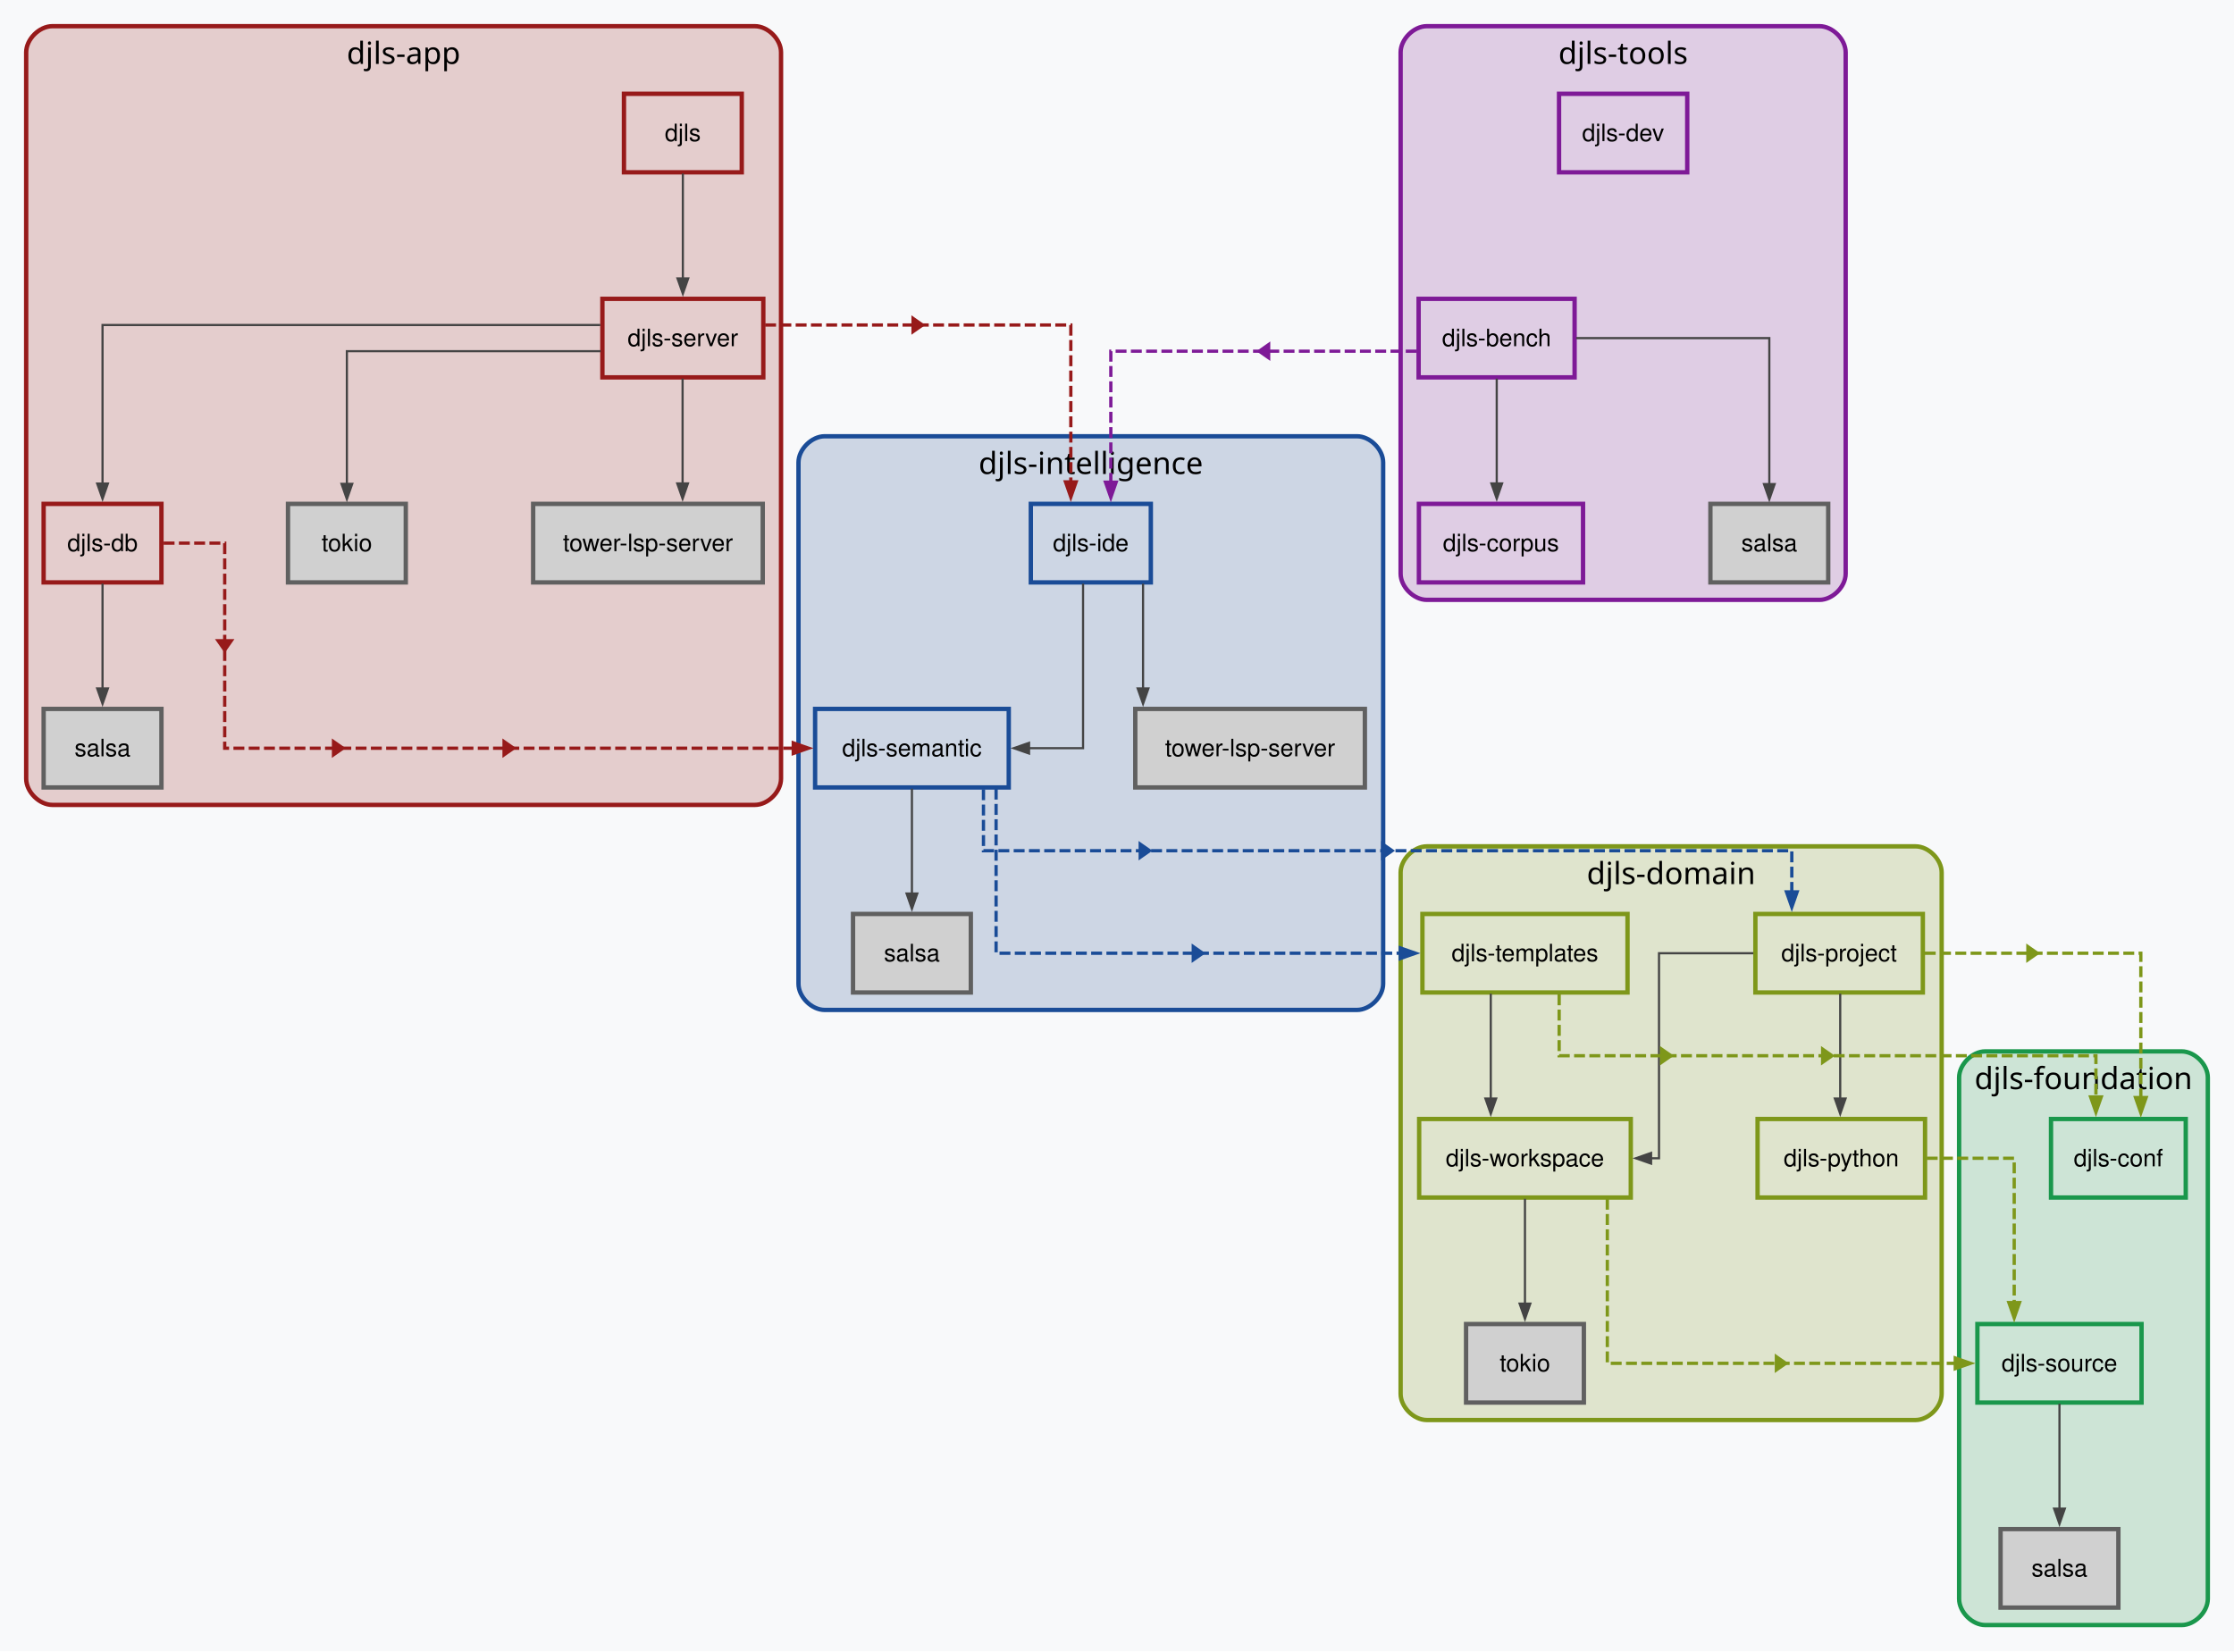
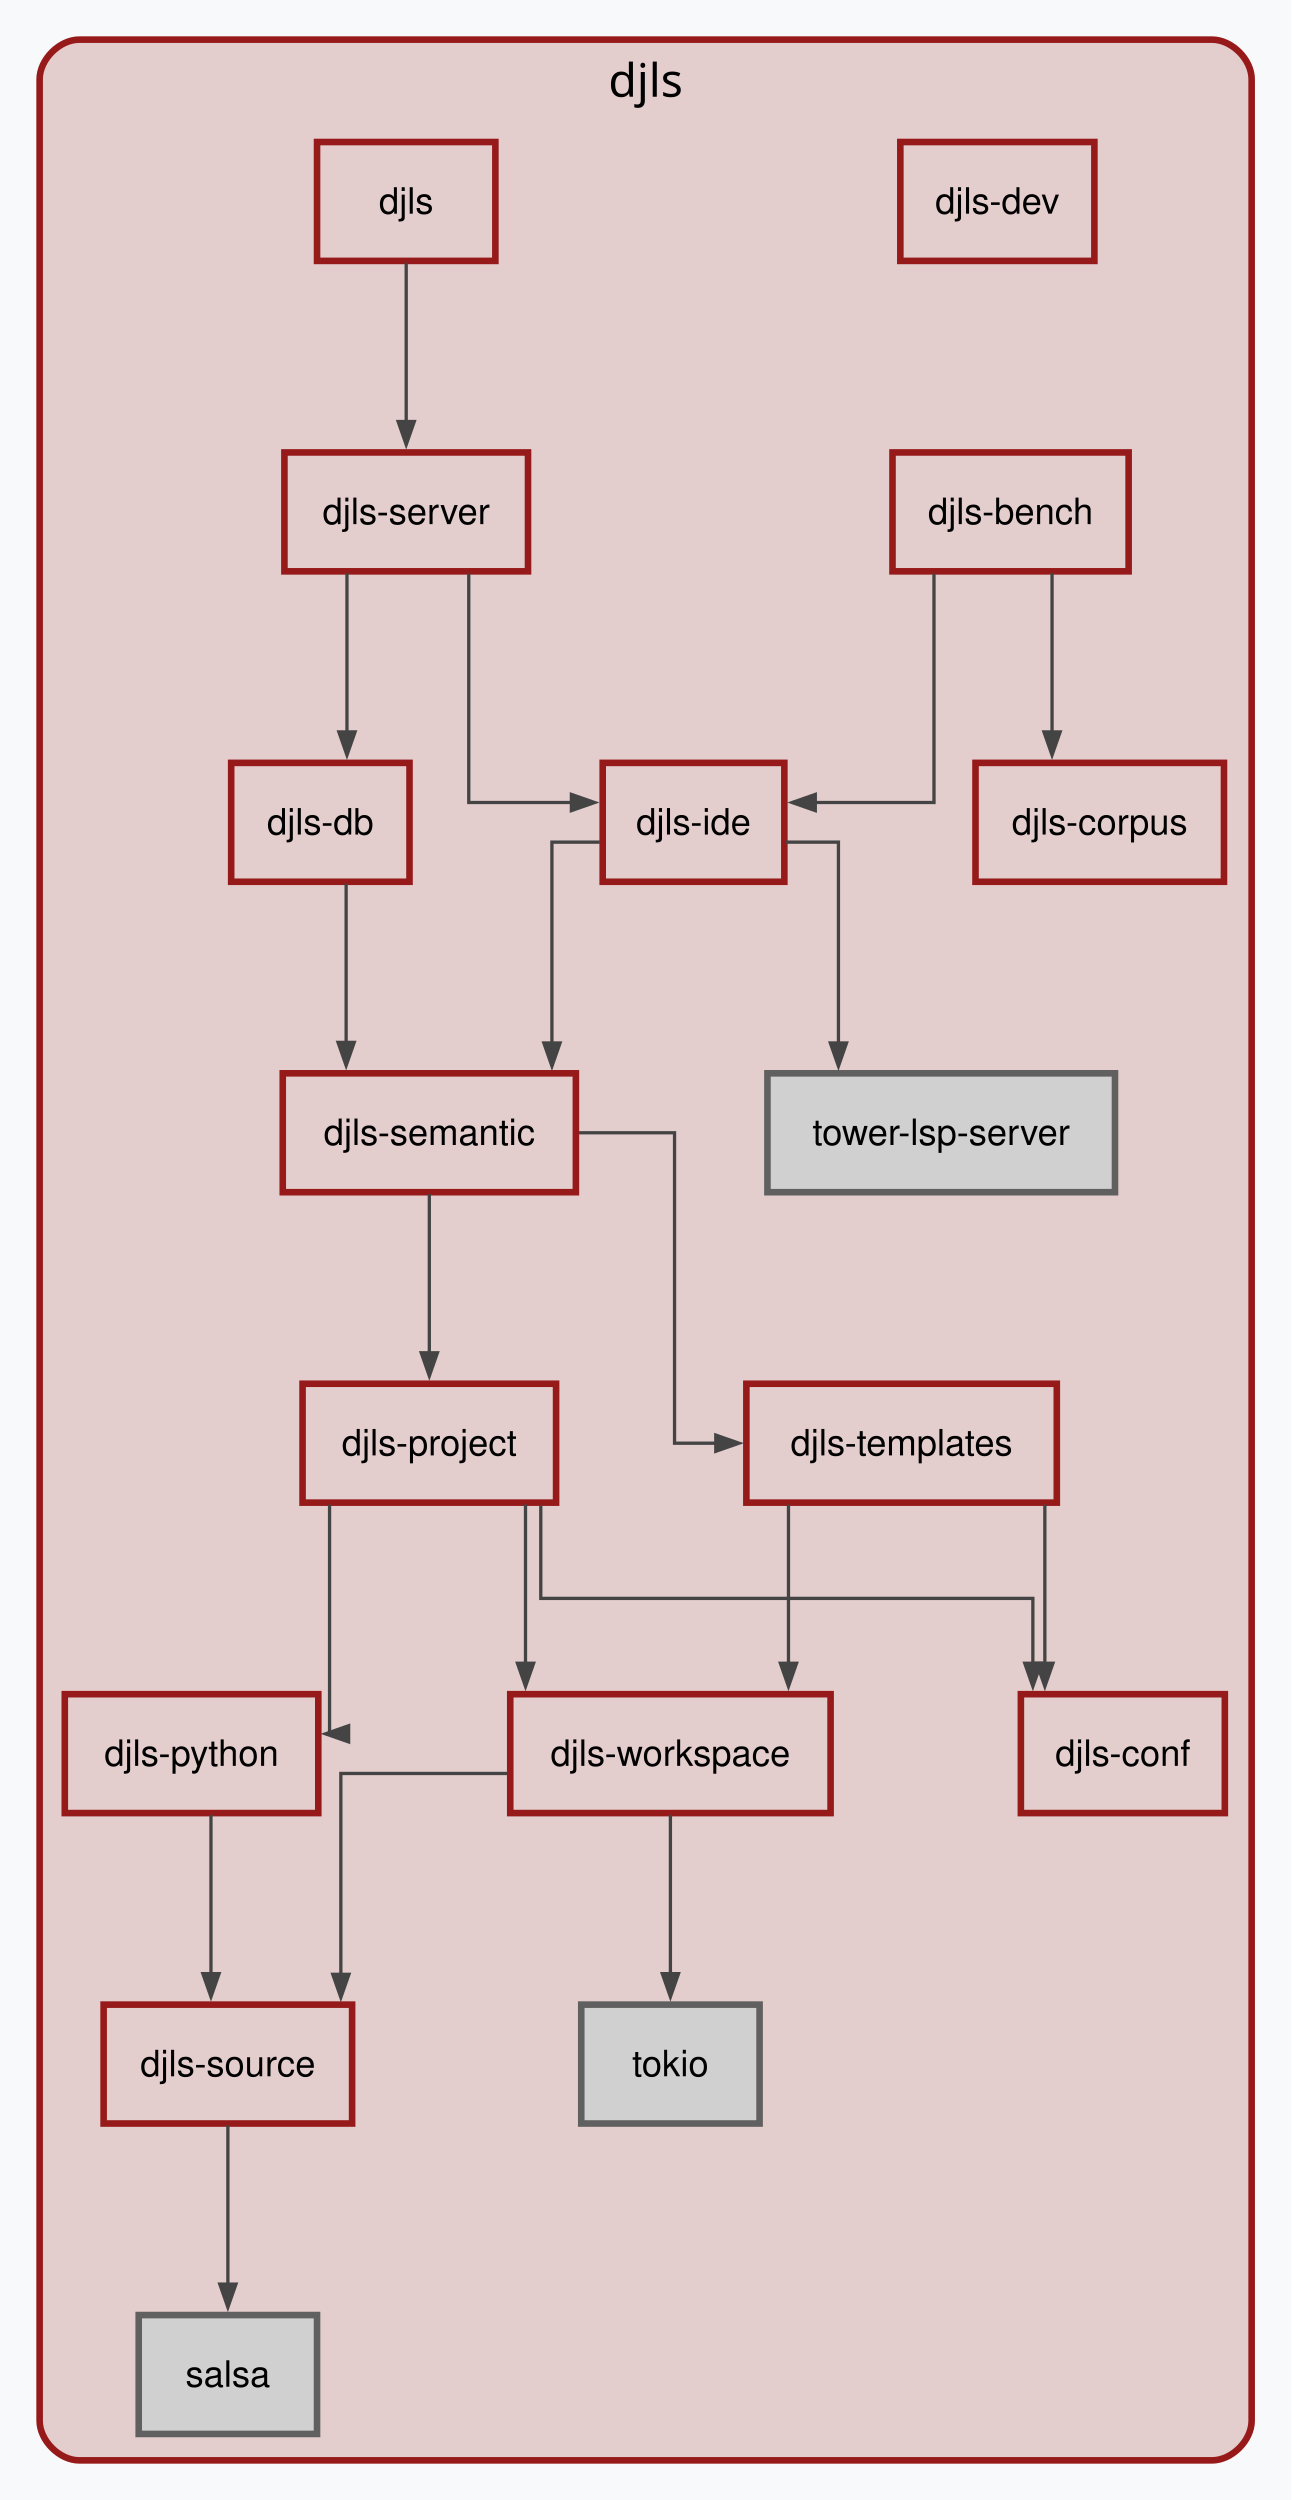
- <svg xmlns="http://www.w3.org/2000/svg" width="1024pt" height="757pt" viewBox="0.00 0.00 1024.00 757.00">
+ <svg xmlns="http://www.w3.org/2000/svg" width="391pt" height="757pt" viewBox="0.00 0.00 391.00 757.00">
  <g id="graph0" class="graph" transform="scale(1 1) rotate(0) translate(4 753)">
-     <polygon fill="#f8f9fa" stroke="none" points="-4,4 -4,-753 1020,-753 1020,4 -4,4" />
+     <polygon fill="#f8f9fa" stroke="none" points="-4,4 -4,-753 387,-753 387,4 -4,4" />
    <g id="clust1" class="cluster">
-       <path fill="#e4cdcd" stroke="#971a1a" stroke-width="2" d="M20,-384C20,-384 342,-384 342,-384 348,-384 354,-390 354,-396 354,-396 354,-729 354,-729 354,-735 348,-741 342,-741 342,-741 20,-741 20,-741 14,-741 8,-735 8,-729 8,-729 8,-396 8,-396 8,-390 14,-384 20,-384" />
-       <text xml:space="preserve" text-anchor="middle" x="181" y="-723.7" font-family="Helvetica Bold" font-size="14.00">djls-app</text>
-     </g>
-     <g id="clust2" class="cluster">
-       <path fill="#dfe4cd" stroke="#7e971a" stroke-width="2" d="M650,-102C650,-102 874,-102 874,-102 880,-102 886,-108 886,-114 886,-114 886,-353 886,-353 886,-359 880,-365 874,-365 874,-365 650,-365 650,-365 644,-365 638,-359 638,-353 638,-353 638,-114 638,-114 638,-108 644,-102 650,-102" />
-       <text xml:space="preserve" text-anchor="middle" x="762" y="-347.7" font-family="Helvetica Bold" font-size="14.00">djls-domain</text>
-     </g>
-     <g id="clust3" class="cluster">
-       <path fill="#cde4d6" stroke="#1a974c" stroke-width="2" d="M906,-8C906,-8 996,-8 996,-8 1002,-8 1008,-14 1008,-20 1008,-20 1008,-259 1008,-259 1008,-265 1002,-271 996,-271 996,-271 906,-271 906,-271 900,-271 894,-265 894,-259 894,-259 894,-20 894,-20 894,-14 900,-8 906,-8" />
-       <text xml:space="preserve" text-anchor="middle" x="951" y="-253.7" font-family="Helvetica Bold" font-size="14.00">djls-foundation</text>
-     </g>
-     <g id="clust4" class="cluster">
-       <path fill="#cdd6e4" stroke="#1a4c97" stroke-width="2" d="M374,-290C374,-290 618,-290 618,-290 624,-290 630,-296 630,-302 630,-302 630,-541 630,-541 630,-547 624,-553 618,-553 618,-553 374,-553 374,-553 368,-553 362,-547 362,-541 362,-541 362,-302 362,-302 362,-296 368,-290 374,-290" />
-       <text xml:space="preserve" text-anchor="middle" x="496" y="-535.7" font-family="Helvetica Bold" font-size="14.00">djls-intelligence</text>
-     </g>
-     <g id="clust5" class="cluster">
-       <path fill="#dfcde4" stroke="#7e1a97" stroke-width="2" d="M650,-478C650,-478 830,-478 830,-478 836,-478 842,-484 842,-490 842,-490 842,-729 842,-729 842,-735 836,-741 830,-741 830,-741 650,-741 650,-741 644,-741 638,-735 638,-729 638,-729 638,-490 638,-490 638,-484 644,-478 650,-478" />
-       <text xml:space="preserve" text-anchor="middle" x="740" y="-723.7" font-family="Helvetica Bold" font-size="14.00">djls-tools</text>
+       <path fill="#e4cdcd" stroke="#971a1a" stroke-width="2" d="M20,-8C20,-8 363,-8 363,-8 369,-8 375,-14 375,-20 375,-20 375,-729 375,-729 375,-735 369,-741 363,-741 363,-741 20,-741 20,-741 14,-741 8,-735 8,-729 8,-729 8,-20 8,-20 8,-14 14,-8 20,-8" />
+       <text xml:space="preserve" text-anchor="middle" x="191.5" y="-723.7" font-family="Helvetica Bold" font-size="14.00">djls</text>
    </g>
    <g id="node1" class="node">
-       <polygon fill="#e4cdcd" stroke="#971a1a" stroke-width="2" points="336,-710 282,-710 282,-674 336,-674 336,-710" />
-       <text xml:space="preserve" text-anchor="middle" x="309" y="-688.3" font-family="Helvetica,sans-Serif" font-size="11.00">djls</text>
+       <polygon fill="#e4cdcd" stroke="#971a1a" stroke-width="2" points="146,-710 92,-710 92,-674 146,-674 146,-710" />
+       <text xml:space="preserve" text-anchor="middle" x="119" y="-688.3" font-family="Helvetica,sans-Serif" font-size="11.00">djls</text>
+     </g>
+     <g id="node11" class="node">
+       <polygon fill="#e4cdcd" stroke="#971a1a" stroke-width="2" points="155.88,-616 82.12,-616 82.12,-580 155.88,-580 155.88,-616" />
+       <text xml:space="preserve" text-anchor="middle" x="119" y="-594.3" font-family="Helvetica,sans-Serif" font-size="11.00">djls-server</text>
+     </g>
+     <g id="edge1" class="edge">
+       <path fill="none" stroke="#444444" d="M119,-673.43C119,-673.43 119,-625.37 119,-625.37" />
+       <polygon fill="#444444" stroke="#444444" points="121.45,-625.37 119,-618.37 116.55,-625.37 121.45,-625.37" />
+     </g>
+     <g id="node2" class="node">
+       <polygon fill="#e4cdcd" stroke="#971a1a" stroke-width="2" points="337.75,-616 266.25,-616 266.25,-580 337.75,-580 337.75,-616" />
+       <text xml:space="preserve" text-anchor="middle" x="302" y="-594.3" font-family="Helvetica,sans-Serif" font-size="11.00">djls-bench</text>
+     </g>
+     <g id="node4" class="node">
+       <polygon fill="#e4cdcd" stroke="#971a1a" stroke-width="2" points="366.62,-522 291.38,-522 291.38,-486 366.62,-486 366.62,-522" />
+       <text xml:space="preserve" text-anchor="middle" x="329" y="-500.3" font-family="Helvetica,sans-Serif" font-size="11.00">djls-corpus</text>
+     </g>
+     <g id="edge2" class="edge">
+       <path fill="none" stroke="#444444" d="M314.56,-579.43C314.56,-579.43 314.56,-531.37 314.56,-531.37" />
+       <polygon fill="#444444" stroke="#444444" points="317.01,-531.37 314.56,-524.37 312.11,-531.37 317.01,-531.37" />
+     </g>
+     <g id="node7" class="node">
+       <polygon fill="#e4cdcd" stroke="#971a1a" stroke-width="2" points="233.5,-522 178.5,-522 178.5,-486 233.5,-486 233.5,-522" />
+       <text xml:space="preserve" text-anchor="middle" x="206" y="-500.3" font-family="Helvetica,sans-Serif" font-size="11.00">djls-ide</text>
+     </g>
+     <g id="edge3" class="edge">
+       <path fill="none" stroke="#444444" d="M278.81,-579.34C278.81,-553.51 278.81,-510 278.81,-510 278.81,-510 242.87,-510 242.87,-510" />
+       <polygon fill="#444444" stroke="#444444" points="242.87,-507.55 235.87,-510 242.87,-512.45 242.87,-507.55" />
    </g>
    <g id="node3" class="node">
-       <polygon fill="#e4cdcd" stroke="#971a1a" stroke-width="2" points="345.88,-616 272.12,-616 272.12,-580 345.88,-580 345.88,-616" />
-       <text xml:space="preserve" text-anchor="middle" x="309" y="-594.3" font-family="Helvetica,sans-Serif" font-size="11.00">djls-server</text>
+       <polygon fill="#e4cdcd" stroke="#971a1a" stroke-width="2" points="366.88,-240 305.12,-240 305.12,-204 366.88,-204 366.88,-240" />
+       <text xml:space="preserve" text-anchor="middle" x="336" y="-218.3" font-family="Helvetica,sans-Serif" font-size="11.00">djls-conf</text>
    </g>
-     <g id="edge1" class="edge">
-       <path fill="none" stroke="#444444" d="M309,-673.43C309,-673.43 309,-625.37 309,-625.37" />
-       <polygon fill="#444444" stroke="#444444" points="311.45,-625.37 309,-618.37 306.55,-625.37 311.45,-625.37" />
+     <g id="node5" class="node">
+       <polygon fill="#e4cdcd" stroke="#971a1a" stroke-width="2" points="120,-522 66,-522 66,-486 120,-486 120,-522" />
+       <text xml:space="preserve" text-anchor="middle" x="93" y="-500.3" font-family="Helvetica,sans-Serif" font-size="11.00">djls-db</text>
    </g>
-     <g id="node2" class="node">
-       <polygon fill="#e4cdcd" stroke="#971a1a" stroke-width="2" points="70,-522 16,-522 16,-486 70,-486 70,-522" />
-       <text xml:space="preserve" text-anchor="middle" x="43" y="-500.3" font-family="Helvetica,sans-Serif" font-size="11.00">djls-db</text>
+     <g id="node10" class="node">
+       <polygon fill="#e4cdcd" stroke="#971a1a" stroke-width="2" points="170.38,-428 81.62,-428 81.62,-392 170.38,-392 170.38,-428" />
+       <text xml:space="preserve" text-anchor="middle" x="126" y="-406.3" font-family="Helvetica,sans-Serif" font-size="11.00">djls-semantic</text>
    </g>
-     <g id="node4" class="node">
-       <polygon fill="#d0d0d0" stroke="#606060" stroke-width="2" points="70,-428 16,-428 16,-392 70,-392 70,-428" />
-       <text xml:space="preserve" text-anchor="middle" x="43" y="-406.3" font-family="Helvetica,sans-Serif" font-size="11.00">salsa</text>
+     <g id="edge4" class="edge">
+       <path fill="none" stroke="#444444" d="M100.81,-485.43C100.81,-485.43 100.81,-437.37 100.81,-437.37" />
+       <polygon fill="#444444" stroke="#444444" points="103.26,-437.37 100.81,-430.37 98.36,-437.37 103.26,-437.37" />
+     </g>
+     <g id="node6" class="node">
+       <polygon fill="#e4cdcd" stroke="#971a1a" stroke-width="2" points="327.38,-710 268.62,-710 268.62,-674 327.38,-674 327.38,-710" />
+       <text xml:space="preserve" text-anchor="middle" x="298" y="-688.3" font-family="Helvetica,sans-Serif" font-size="11.00">djls-dev</text>
+     </g>
+     <g id="edge5" class="edge">
+       <path fill="none" stroke="#444444" d="M177.64,-498C169.67,-498 163.12,-498 163.12,-498 163.12,-498 163.12,-437.18 163.12,-437.18" />
+       <polygon fill="#444444" stroke="#444444" points="165.58,-437.18 163.13,-430.18 160.68,-437.18 165.58,-437.18" />
+     </g>
+     <g id="node17" class="node">
+       <polygon fill="#d0d0d0" stroke="#606060" stroke-width="2" points="333.62,-428 228.38,-428 228.38,-392 333.62,-392 333.62,-428" />
+       <text xml:space="preserve" text-anchor="middle" x="281" y="-406.3" font-family="Helvetica,sans-Serif" font-size="11.00">tower-lsp-server</text>
    </g>
    <g id="edge6" class="edge">
-       <path fill="none" stroke="#444444" d="M43,-485.43C43,-485.43 43,-437.37 43,-437.37" />
-       <polygon fill="#444444" stroke="#444444" points="45.45,-437.37 43,-430.37 40.55,-437.37 45.45,-437.37" />
+       <path fill="none" stroke="#444444" d="M234.04,-498C242.63,-498 249.88,-498 249.88,-498 249.88,-498 249.88,-437.18 249.88,-437.18" />
+       <polygon fill="#444444" stroke="#444444" points="252.33,-437.18 249.88,-430.18 247.43,-437.18 252.33,-437.18" />
+     </g>
+     <g id="node8" class="node">
+       <polygon fill="#e4cdcd" stroke="#971a1a" stroke-width="2" points="164.38,-334 87.62,-334 87.62,-298 164.38,-298 164.38,-334" />
+       <text xml:space="preserve" text-anchor="middle" x="126" y="-312.3" font-family="Helvetica,sans-Serif" font-size="11.00">djls-project</text>
+     </g>
+     <g id="edge7" class="edge">
+       <path fill="none" stroke="#444444" d="M159.75,-297.15C159.75,-284.08 159.75,-269 159.75,-269 159.75,-269 308.75,-269 308.75,-269 308.75,-269 308.75,-249.36 308.75,-249.36" />
+       <polygon fill="#444444" stroke="#444444" points="311.2,-249.36 308.75,-242.36 306.3,-249.36 311.2,-249.36" />
+     </g>
+     <g id="node9" class="node">
+       <polygon fill="#e4cdcd" stroke="#971a1a" stroke-width="2" points="92.38,-240 15.62,-240 15.62,-204 92.38,-204 92.38,-240" />
+       <text xml:space="preserve" text-anchor="middle" x="54" y="-218.3" font-family="Helvetica,sans-Serif" font-size="11.00">djls-python</text>
+     </g>
+     <g id="edge8" class="edge">
+       <path fill="none" stroke="#444444" d="M95.79,-297.34C95.79,-271.51 95.79,-228 95.79,-228 95.79,-228 95.52,-228 95.52,-228" />
+       <polygon fill="#444444" stroke="#444444" points="101.56,-225.55 94.56,-228 101.56,-230.45 101.56,-225.55" />
+     </g>
+     <g id="node14" class="node">
+       <polygon fill="#e4cdcd" stroke="#971a1a" stroke-width="2" points="247.5,-240 150.5,-240 150.5,-204 247.5,-204 247.5,-240" />
+       <text xml:space="preserve" text-anchor="middle" x="199" y="-218.3" font-family="Helvetica,sans-Serif" font-size="11.00">djls-workspace</text>
+     </g>
+     <g id="edge9" class="edge">
+       <path fill="none" stroke="#444444" d="M155.12,-297.43C155.12,-297.43 155.12,-249.37 155.12,-249.37" />
+       <polygon fill="#444444" stroke="#444444" points="157.58,-249.37 155.13,-242.37 152.68,-249.37 157.58,-249.37" />
+     </g>
+     <g id="node12" class="node">
+       <polygon fill="#e4cdcd" stroke="#971a1a" stroke-width="2" points="102.62,-146 27.38,-146 27.38,-110 102.62,-110 102.62,-146" />
+       <text xml:space="preserve" text-anchor="middle" x="65" y="-124.3" font-family="Helvetica,sans-Serif" font-size="11.00">djls-source</text>
+     </g>
+     <g id="edge10" class="edge">
+       <path fill="none" stroke="#444444" d="M59.88,-203.43C59.88,-203.43 59.88,-155.37 59.88,-155.37" />
+       <polygon fill="#444444" stroke="#444444" points="62.33,-155.37 59.88,-148.37 57.43,-155.37 62.33,-155.37" />
+     </g>
+     <g id="edge11" class="edge">
+       <path fill="none" stroke="#444444" d="M126,-391.43C126,-391.43 126,-343.37 126,-343.37" />
+       <polygon fill="#444444" stroke="#444444" points="128.45,-343.37 126,-336.37 123.55,-343.37 128.45,-343.37" />
+     </g>
+     <g id="node13" class="node">
+       <polygon fill="#e4cdcd" stroke="#971a1a" stroke-width="2" points="316,-334 222,-334 222,-298 316,-298 316,-334" />
+       <text xml:space="preserve" text-anchor="middle" x="269" y="-312.3" font-family="Helvetica,sans-Serif" font-size="11.00">djls-templates</text>
+     </g>
+     <g id="edge12" class="edge">
+       <path fill="none" stroke="#444444" d="M171.33,-410C186.79,-410 200.25,-410 200.25,-410 200.25,-410 200.25,-316 200.25,-316 200.25,-316 212.74,-316 212.74,-316" />
+       <polygon fill="#444444" stroke="#444444" points="212.74,-318.45 219.74,-316 212.74,-313.55 212.74,-318.45" />
+     </g>
+     <g id="edge13" class="edge">
+       <path fill="none" stroke="#444444" d="M101.06,-579.43C101.06,-579.43 101.06,-531.37 101.06,-531.37" />
+       <polygon fill="#444444" stroke="#444444" points="103.51,-531.37 101.06,-524.37 98.61,-531.37 103.51,-531.37" />
+     </g>
+     <g id="edge14" class="edge">
+       <path fill="none" stroke="#444444" d="M137.94,-579.34C137.94,-553.51 137.94,-510 137.94,-510 137.94,-510 169.02,-510 169.02,-510" />
+       <polygon fill="#444444" stroke="#444444" points="169.02,-512.45 176.02,-510 169.02,-507.55 169.02,-512.45" />
+     </g>
+     <g id="node15" class="node">
+       <polygon fill="#d0d0d0" stroke="#606060" stroke-width="2" points="92,-52 38,-52 38,-16 92,-16 92,-52" />
+       <text xml:space="preserve" text-anchor="middle" x="65" y="-30.3" font-family="Helvetica,sans-Serif" font-size="11.00">salsa</text>
+     </g>
+     <g id="edge15" class="edge">
+       <path fill="none" stroke="#444444" d="M65,-109.43C65,-109.43 65,-61.37 65,-61.37" />
+       <polygon fill="#444444" stroke="#444444" points="67.45,-61.37 65,-54.37 62.55,-61.37 67.45,-61.37" />
+     </g>
+     <g id="edge16" class="edge">
+       <path fill="none" stroke="#444444" d="M312.38,-297.43C312.38,-297.43 312.38,-249.37 312.38,-249.37" />
+       <polygon fill="#444444" stroke="#444444" points="314.83,-249.37 312.38,-242.37 309.93,-249.37 314.83,-249.37" />
+     </g>
+     <g id="edge17" class="edge">
+       <path fill="none" stroke="#444444" d="M234.75,-297.43C234.75,-297.43 234.75,-249.37 234.75,-249.37" />
+       <polygon fill="#444444" stroke="#444444" points="237.2,-249.37 234.75,-242.37 232.3,-249.37 237.2,-249.37" />
+     </g>
+     <g id="edge18" class="edge">
+       <path fill="none" stroke="#444444" d="M149.69,-216C124.55,-216 99.21,-216 99.21,-216 99.21,-216 99.21,-155.18 99.21,-155.18" />
+       <polygon fill="#444444" stroke="#444444" points="101.66,-155.18 99.21,-148.18 96.76,-155.18 101.66,-155.18" />
    </g>
    <g id="node16" class="node">
-       <polygon fill="#cdd6e4" stroke="#1a4c97" stroke-width="2" points="458.38,-428 369.62,-428 369.62,-392 458.38,-392 458.38,-428" />
-       <text xml:space="preserve" text-anchor="middle" x="414" y="-406.3" font-family="Helvetica,sans-Serif" font-size="11.00">djls-semantic</text>
-     </g>
-     <g id="edge5" class="edge">
-       <path fill="none" stroke="#971a1a" stroke-width="1.5" stroke-dasharray="5,2" d="M71,-504C85,-504 99,-504 99,-504 99,-504 99,-410 99,-410 99,-410 359.6,-410 359.6,-410" />
-       <polygon fill="#971a1a" stroke="#971a1a" stroke-width="1.5" points="359.6,-412.45 366.6,-410 359.6,-407.55 359.6,-412.45" />
-     </g>
-     <g id="edge16" class="edge">
-       <path fill="none" stroke="#444444" d="M271.17,-604C197.73,-604 43,-604 43,-604 43,-604 43,-531.32 43,-531.32" />
-       <polygon fill="#444444" stroke="#444444" points="45.45,-531.32 43,-524.32 40.55,-531.32 45.45,-531.32" />
-     </g>
-     <g id="node5" class="node">
-       <polygon fill="#d0d0d0" stroke="#606060" stroke-width="2" points="182,-522 128,-522 128,-486 182,-486 182,-522" />
-       <text xml:space="preserve" text-anchor="middle" x="155" y="-500.3" font-family="Helvetica,sans-Serif" font-size="11.00">tokio</text>
-     </g>
-     <g id="edge18" class="edge">
-       <path fill="none" stroke="#444444" d="M271.33,-592C225.74,-592 155,-592 155,-592 155,-592 155,-531.18 155,-531.18" />
-       <polygon fill="#444444" stroke="#444444" points="157.45,-531.18 155,-524.18 152.55,-531.18 157.45,-531.18" />
-     </g>
-     <g id="node6" class="node">
-       <polygon fill="#d0d0d0" stroke="#606060" stroke-width="2" points="345.62,-522 240.38,-522 240.38,-486 345.62,-486 345.62,-522" />
-       <text xml:space="preserve" text-anchor="middle" x="293" y="-500.3" font-family="Helvetica,sans-Serif" font-size="11.00">tower-lsp-server</text>
+       <polygon fill="#d0d0d0" stroke="#606060" stroke-width="2" points="226,-146 172,-146 172,-110 226,-110 226,-146" />
+       <text xml:space="preserve" text-anchor="middle" x="199" y="-124.3" font-family="Helvetica,sans-Serif" font-size="11.00">tokio</text>
    </g>
    <g id="edge19" class="edge">
-       <path fill="none" stroke="#444444" d="M308.88,-579.43C308.88,-579.43 308.88,-531.37 308.88,-531.37" />
-       <polygon fill="#444444" stroke="#444444" points="311.33,-531.37 308.88,-524.37 306.43,-531.37 311.33,-531.37" />
+       <path fill="none" stroke="#444444" d="M199,-203.43C199,-203.43 199,-155.37 199,-155.37" />
+       <polygon fill="#444444" stroke="#444444" points="201.45,-155.37 199,-148.37 196.55,-155.37 201.45,-155.37" />
    </g>
-     <g id="node15" class="node">
-       <polygon fill="#cdd6e4" stroke="#1a4c97" stroke-width="2" points="523.5,-522 468.5,-522 468.5,-486 523.5,-486 523.5,-522" />
-       <text xml:space="preserve" text-anchor="middle" x="496" y="-500.3" font-family="Helvetica,sans-Serif" font-size="11.00">djls-ide</text>
-     </g>
-     <g id="edge17" class="edge">
-       <path fill="none" stroke="#971a1a" stroke-width="1.5" stroke-dasharray="5,2" d="M346.71,-604C398.92,-604 486.83,-604 486.83,-604 486.83,-604 486.83,-532.08 486.83,-532.08" />
-       <polygon fill="#971a1a" stroke="#971a1a" stroke-width="1.5" points="489.28,-532.08 486.83,-525.08 484.38,-532.08 489.28,-532.08" />
-     </g>
-     <g id="node7" class="node">
-       <polygon fill="#dfe4cd" stroke="#7e971a" stroke-width="2" points="877.38,-334 800.62,-334 800.62,-298 877.38,-298 877.38,-334" />
-       <text xml:space="preserve" text-anchor="middle" x="839" y="-312.3" font-family="Helvetica,sans-Serif" font-size="11.00">djls-project</text>
-     </g>
-     <g id="node8" class="node">
-       <polygon fill="#dfe4cd" stroke="#7e971a" stroke-width="2" points="878.38,-240 801.62,-240 801.62,-204 878.38,-204 878.38,-240" />
-       <text xml:space="preserve" text-anchor="middle" x="840" y="-218.3" font-family="Helvetica,sans-Serif" font-size="11.00">djls-python</text>
-     </g>
-     <g id="edge10" class="edge">
-       <path fill="none" stroke="#444444" d="M839.5,-297.43C839.5,-297.43 839.5,-249.37 839.5,-249.37" />
-       <polygon fill="#444444" stroke="#444444" points="841.95,-249.37 839.5,-242.37 837.05,-249.37 841.95,-249.37" />
-     </g>
-     <g id="node10" class="node">
-       <polygon fill="#dfe4cd" stroke="#7e971a" stroke-width="2" points="743.5,-240 646.5,-240 646.5,-204 743.5,-204 743.5,-240" />
-       <text xml:space="preserve" text-anchor="middle" x="695" y="-218.3" font-family="Helvetica,sans-Serif" font-size="11.00">djls-workspace</text>
-     </g>
-     <g id="edge11" class="edge">
-       <path fill="none" stroke="#444444" d="M799.65,-316C778.39,-316 756.44,-316 756.44,-316 756.44,-316 756.44,-222 756.44,-222 756.44,-222 752.81,-222 752.81,-222" />
-       <polygon fill="#444444" stroke="#444444" points="752.81,-219.55 745.81,-222 752.81,-224.45 752.81,-219.55" />
-     </g>
-     <g id="node12" class="node">
-       <polygon fill="#cde4d6" stroke="#1a974c" stroke-width="2" points="997.88,-240 936.12,-240 936.12,-204 997.88,-204 997.88,-240" />
-       <text xml:space="preserve" text-anchor="middle" x="967" y="-218.3" font-family="Helvetica,sans-Serif" font-size="11.00">djls-conf</text>
-     </g>
-     <g id="edge9" class="edge">
-       <path fill="none" stroke="#7e971a" stroke-width="1.5" stroke-dasharray="5,2" d="M878.26,-316C919.14,-316 977.29,-316 977.29,-316 977.29,-316 977.29,-249.84 977.29,-249.84" />
-       <polygon fill="#7e971a" stroke="#7e971a" stroke-width="1.5" points="979.74,-249.84 977.29,-242.84 974.84,-249.84 979.74,-249.84" />
-     </g>
-     <g id="node13" class="node">
-       <polygon fill="#cde4d6" stroke="#1a974c" stroke-width="2" points="977.62,-146 902.38,-146 902.38,-110 977.62,-110 977.62,-146" />
-       <text xml:space="preserve" text-anchor="middle" x="940" y="-124.3" font-family="Helvetica,sans-Serif" font-size="11.00">djls-source</text>
-     </g>
-     <g id="edge12" class="edge">
-       <path fill="none" stroke="#7e971a" stroke-width="1.5" stroke-dasharray="5,2" d="M879.16,-222C899.13,-222 919.25,-222 919.25,-222 919.25,-222 919.25,-155.84 919.25,-155.84" />
-       <polygon fill="#7e971a" stroke="#7e971a" stroke-width="1.5" points="921.7,-155.84 919.25,-148.84 916.8,-155.84 921.7,-155.84" />
-     </g>
-     <g id="node9" class="node">
-       <polygon fill="#dfe4cd" stroke="#7e971a" stroke-width="2" points="742,-334 648,-334 648,-298 742,-298 742,-334" />
-       <text xml:space="preserve" text-anchor="middle" x="695" y="-312.3" font-family="Helvetica,sans-Serif" font-size="11.00">djls-templates</text>
-     </g>
-     <g id="edge22" class="edge">
-       <path fill="none" stroke="#444444" d="M679.33,-297.43C679.33,-297.43 679.33,-249.37 679.33,-249.37" />
-       <polygon fill="#444444" stroke="#444444" points="681.78,-249.37 679.33,-242.37 676.88,-249.37 681.78,-249.37" />
-     </g>
-     <g id="edge21" class="edge">
-       <path fill="none" stroke="#7e971a" stroke-width="1.5" stroke-dasharray="5,2" d="M710.67,-297.15C710.67,-284.08 710.67,-269 710.67,-269 710.67,-269 956.71,-269 956.71,-269 956.71,-269 956.71,-250.12 956.71,-250.12" />
-       <polygon fill="#7e971a" stroke="#7e971a" stroke-width="1.5" points="959.16,-250.12 956.71,-243.12 954.26,-250.12 959.16,-250.12" />
-     </g>
-     <g id="node11" class="node">
-       <polygon fill="#d0d0d0" stroke="#606060" stroke-width="2" points="722,-146 668,-146 668,-110 722,-110 722,-146" />
-       <text xml:space="preserve" text-anchor="middle" x="695" y="-124.3" font-family="Helvetica,sans-Serif" font-size="11.00">tokio</text>
-     </g>
-     <g id="edge24" class="edge">
-       <path fill="none" stroke="#444444" d="M695,-203.43C695,-203.43 695,-155.37 695,-155.37" />
-       <polygon fill="#444444" stroke="#444444" points="697.45,-155.37 695,-148.37 692.55,-155.37 697.45,-155.37" />
-     </g>
-     <g id="edge23" class="edge">
-       <path fill="none" stroke="#7e971a" stroke-width="1.5" stroke-dasharray="5,2" d="M732.75,-203.43C732.75,-176.03 732.75,-128 732.75,-128 732.75,-128 892.23,-128 892.23,-128" />
-       <polygon fill="#7e971a" stroke="#7e971a" stroke-width="1.5" points="892.23,-130.45 899.23,-128 892.23,-125.55 892.23,-130.45" />
-     </g>
-     <g id="node14" class="node">
-       <polygon fill="#d0d0d0" stroke="#606060" stroke-width="2" points="967,-52 913,-52 913,-16 967,-16 967,-52" />
-       <text xml:space="preserve" text-anchor="middle" x="940" y="-30.3" font-family="Helvetica,sans-Serif" font-size="11.00">salsa</text>
-     </g>
-     <g id="edge20" class="edge">
-       <path fill="none" stroke="#444444" d="M940,-109.43C940,-109.43 940,-61.37 940,-61.37" />
-       <polygon fill="#444444" stroke="#444444" points="942.45,-61.37 940,-54.37 937.55,-61.37 942.45,-61.37" />
-     </g>
-     <g id="edge7" class="edge">
-       <path fill="none" stroke="#444444" d="M492.44,-485.43C492.44,-458.03 492.44,-410 492.44,-410 492.44,-410 467.69,-410 467.69,-410" />
-       <polygon fill="#444444" stroke="#444444" points="467.69,-407.55 460.69,-410 467.69,-412.45 467.69,-407.55" />
-     </g>
-     <g id="node18" class="node">
-       <polygon fill="#d0d0d0" stroke="#606060" stroke-width="2" points="621.62,-428 516.38,-428 516.38,-392 621.62,-392 621.62,-428" />
-       <text xml:space="preserve" text-anchor="middle" x="569" y="-406.3" font-family="Helvetica,sans-Serif" font-size="11.00">tower-lsp-server</text>
-     </g>
-     <g id="edge8" class="edge">
-       <path fill="none" stroke="#444444" d="M519.94,-485.43C519.94,-485.43 519.94,-437.37 519.94,-437.37" />
-       <polygon fill="#444444" stroke="#444444" points="522.39,-437.37 519.94,-430.37 517.49,-437.37 522.39,-437.37" />
-     </g>
-     <g id="edge13" class="edge">
-       <path fill="none" stroke="#1a4c97" stroke-width="1.5" stroke-dasharray="5,2" d="M446.79,-391.15C446.79,-378.08 446.79,-363 446.79,-363 446.79,-363 817.31,-363 817.31,-363 817.31,-363 817.31,-344.12 817.31,-344.12" />
-       <polygon fill="#1a4c97" stroke="#1a4c97" stroke-width="1.5" points="819.76,-344.12 817.31,-337.12 814.86,-344.12 819.76,-344.12" />
-     </g>
-     <g id="edge14" class="edge">
-       <path fill="none" stroke="#1a4c97" stroke-width="1.5" stroke-dasharray="5,2" d="M452.58,-391.43C452.58,-364.03 452.58,-316 452.58,-316 452.58,-316 637.84,-316 637.84,-316" />
-       <polygon fill="#1a4c97" stroke="#1a4c97" stroke-width="1.5" points="637.84,-318.45 644.84,-316 637.84,-313.55 637.84,-318.45" />
-     </g>
-     <g id="node17" class="node">
-       <polygon fill="#d0d0d0" stroke="#606060" stroke-width="2" points="441,-334 387,-334 387,-298 441,-298 441,-334" />
-       <text xml:space="preserve" text-anchor="middle" x="414" y="-312.3" font-family="Helvetica,sans-Serif" font-size="11.00">salsa</text>
-     </g>
-     <g id="edge15" class="edge">
-       <path fill="none" stroke="#444444" d="M414,-391.43C414,-391.43 414,-343.37 414,-343.37" />
-       <polygon fill="#444444" stroke="#444444" points="416.45,-343.37 414,-336.37 411.55,-343.37 416.45,-343.37" />
-     </g>
-     <g id="node19" class="node">
-       <polygon fill="#dfcde4" stroke="#7e1a97" stroke-width="2" points="717.75,-616 646.25,-616 646.25,-580 717.75,-580 717.75,-616" />
-       <text xml:space="preserve" text-anchor="middle" x="682" y="-594.3" font-family="Helvetica,sans-Serif" font-size="11.00">djls-bench</text>
-     </g>
-     <g id="edge3" class="edge">
-       <path fill="none" stroke="#7e1a97" stroke-width="1.5" stroke-dasharray="5,2" d="M645.36,-592C593.56,-592 505.17,-592 505.17,-592 505.17,-592 505.17,-531.93 505.17,-531.93" />
-       <polygon fill="#7e1a97" stroke="#7e1a97" stroke-width="1.5" points="507.62,-531.93 505.17,-524.93 502.72,-531.93 507.62,-531.93" />
-     </g>
-     <g id="node20" class="node">
-       <polygon fill="#dfcde4" stroke="#7e1a97" stroke-width="2" points="721.62,-522 646.38,-522 646.38,-486 721.62,-486 721.62,-522" />
-       <text xml:space="preserve" text-anchor="middle" x="684" y="-500.3" font-family="Helvetica,sans-Serif" font-size="11.00">djls-corpus</text>
-     </g>
-     <g id="edge2" class="edge">
-       <path fill="none" stroke="#444444" d="M682.06,-579.43C682.06,-579.43 682.06,-531.37 682.06,-531.37" />
-       <polygon fill="#444444" stroke="#444444" points="684.51,-531.37 682.06,-524.37 679.61,-531.37 684.51,-531.37" />
-     </g>
-     <g id="node22" class="node">
-       <polygon fill="#d0d0d0" stroke="#606060" stroke-width="2" points="834,-522 780,-522 780,-486 834,-486 834,-522" />
-       <text xml:space="preserve" text-anchor="middle" x="807" y="-500.3" font-family="Helvetica,sans-Serif" font-size="11.00">salsa</text>
-     </g>
-     <g id="edge4" class="edge">
-       <path fill="none" stroke="#444444" d="M718.49,-598C755.39,-598 807,-598 807,-598 807,-598 807,-531.08 807,-531.08" />
-       <polygon fill="#444444" stroke="#444444" points="809.45,-531.08 807,-524.08 804.55,-531.08 809.45,-531.08" />
-     </g>
-     <g id="node21" class="node">
-       <polygon fill="#dfcde4" stroke="#7e1a97" stroke-width="2" points="769.38,-710 710.62,-710 710.62,-674 769.38,-674 769.38,-710" />
-       <text xml:space="preserve" text-anchor="middle" x="740" y="-688.3" font-family="Helvetica,sans-Serif" font-size="11.00">djls-dev</text>
-     </g>
-     <polygon fill="#971a1a" stroke="#971a1a" points="99.00,-454.50 102.50,-459.50 95.50,-459.50" />
-     <polygon fill="#971a1a" stroke="#971a1a" points="153.62,-410.00 148.62,-413.50 148.62,-406.50" />
-     <polygon fill="#971a1a" stroke="#971a1a" points="231.80,-410.00 226.80,-413.50 226.80,-406.50" />
-     <polygon fill="#971a1a" stroke="#971a1a" points="419.27,-604.00 414.27,-607.50 414.27,-600.50" />
-     <polygon fill="#7e971a" stroke="#7e971a" points="930.27,-316.00 925.27,-319.50 925.27,-312.50" />
-     <polygon fill="#7e971a" stroke="#7e971a" points="762.38,-269.00 757.38,-272.50 757.38,-265.50" />
-     <polygon fill="#7e971a" stroke="#7e971a" points="836.19,-269.00 831.19,-272.50 831.19,-265.50" />
-     <polygon fill="#7e971a" stroke="#7e971a" points="814.99,-128.00 809.99,-131.50 809.99,-124.50" />
-     <polygon fill="#1a4c97" stroke="#1a4c97" points="523.39,-363.00 518.39,-366.50 518.39,-359.50" />
-     <polygon fill="#1a4c97" stroke="#1a4c97" points="634.55,-363.00 629.55,-366.50 629.55,-359.50" />
-     <polygon fill="#1a4c97" stroke="#1a4c97" points="547.71,-316.00 542.71,-319.50 542.71,-312.50" />
-     <polygon fill="#7e1a97" stroke="#7e1a97" points="572.76,-592.00 577.76,-588.50 577.76,-595.50" />
  </g>
</svg>
